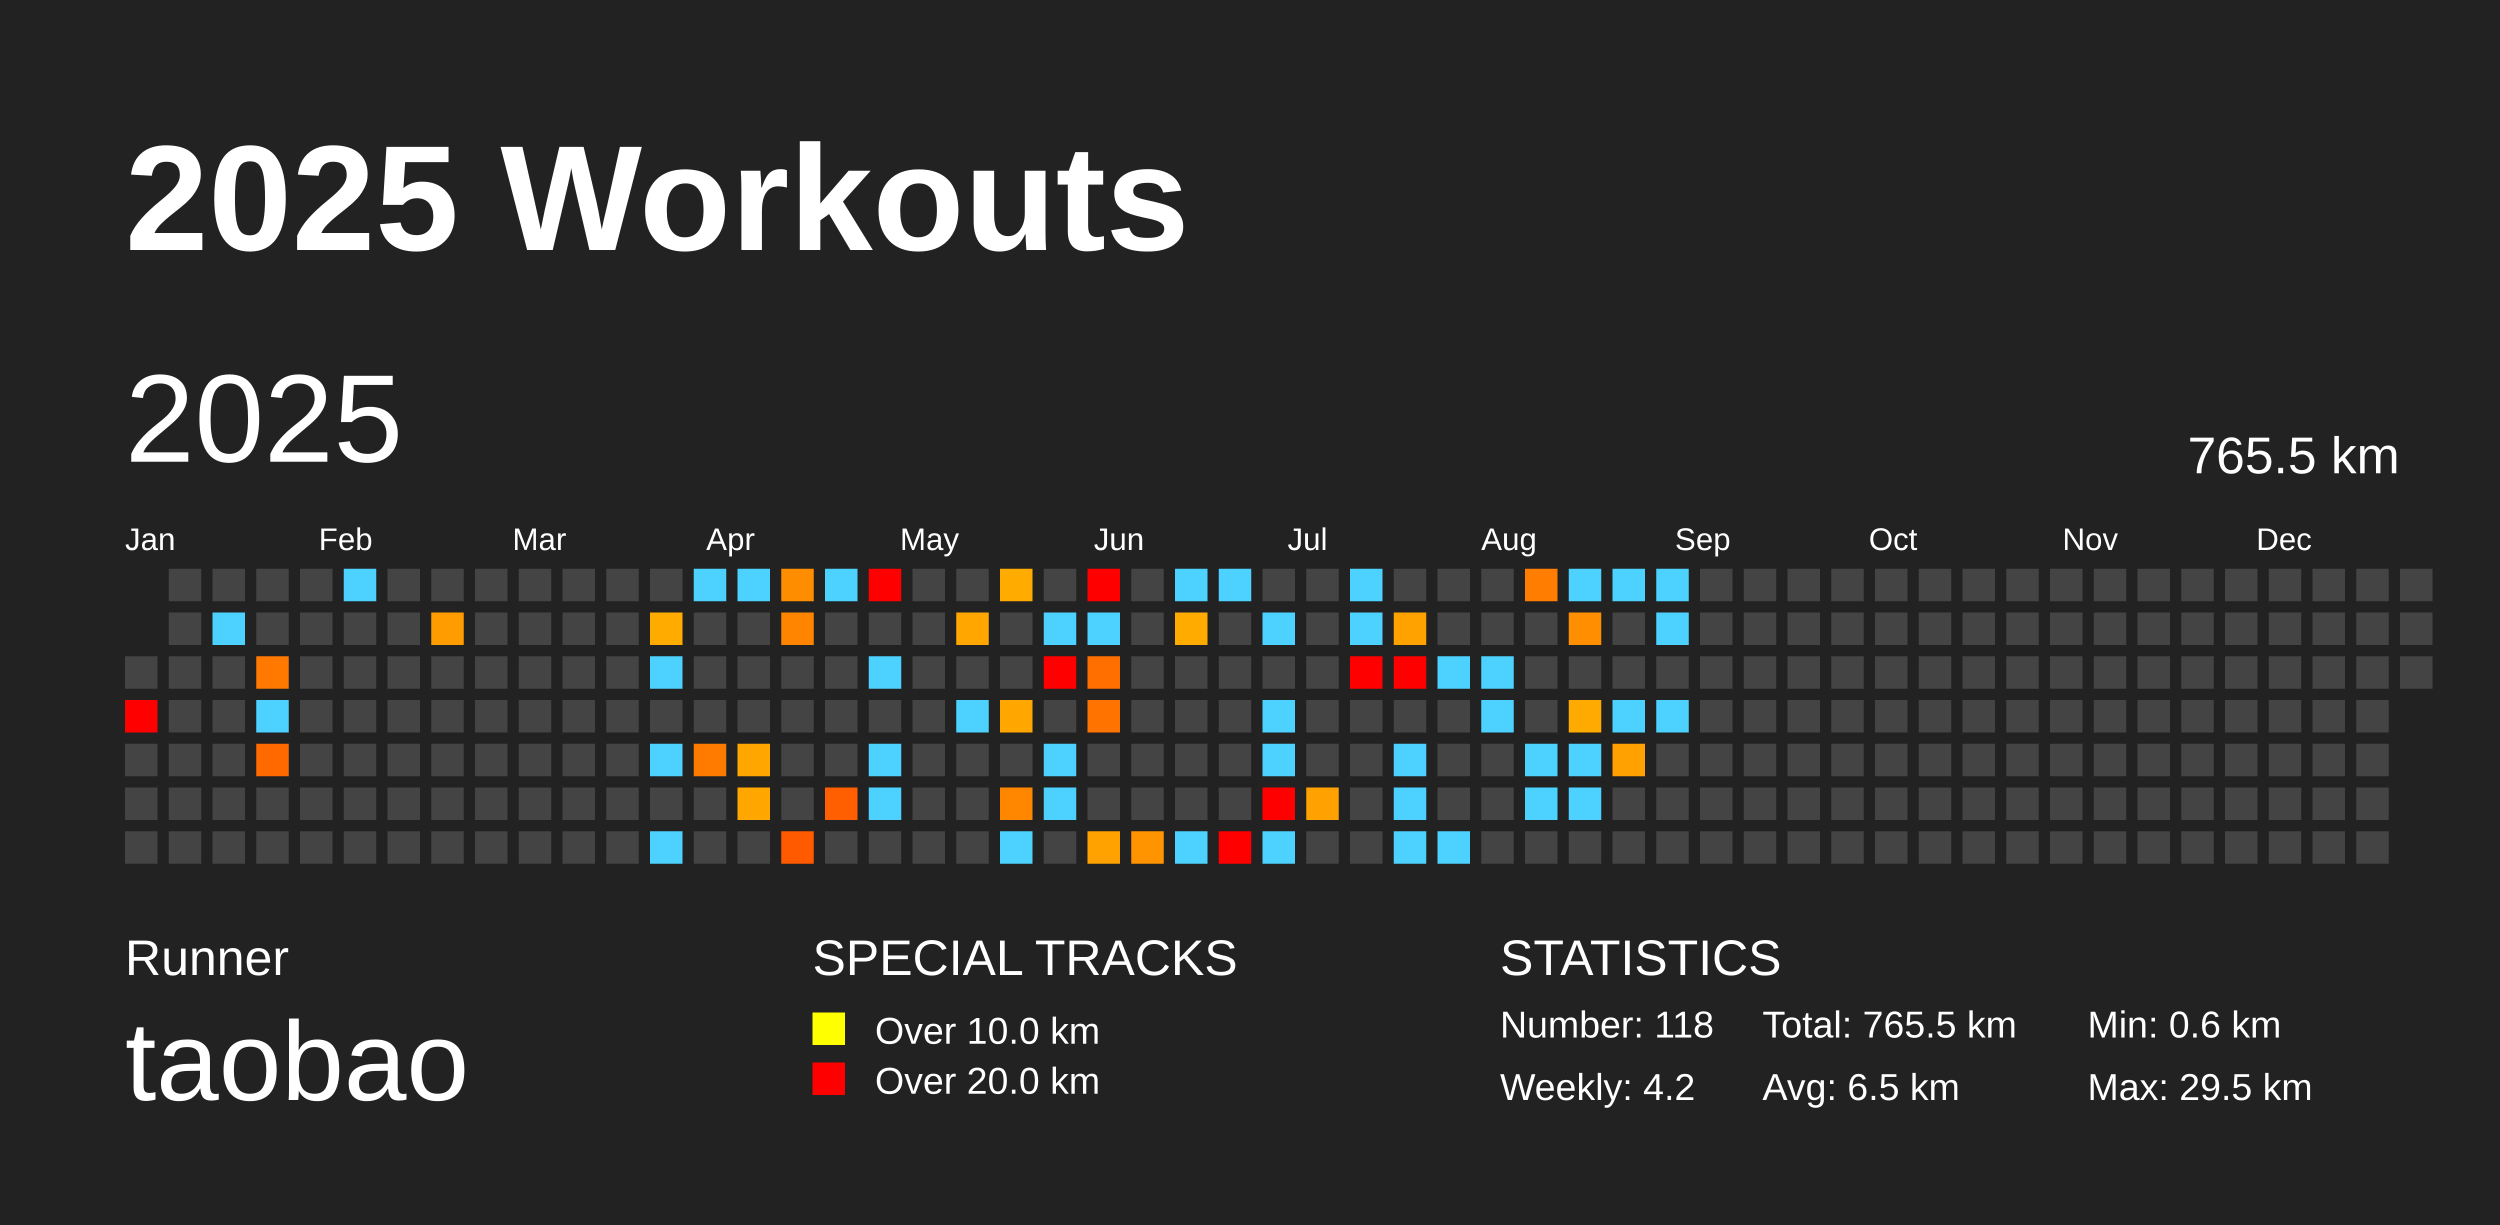
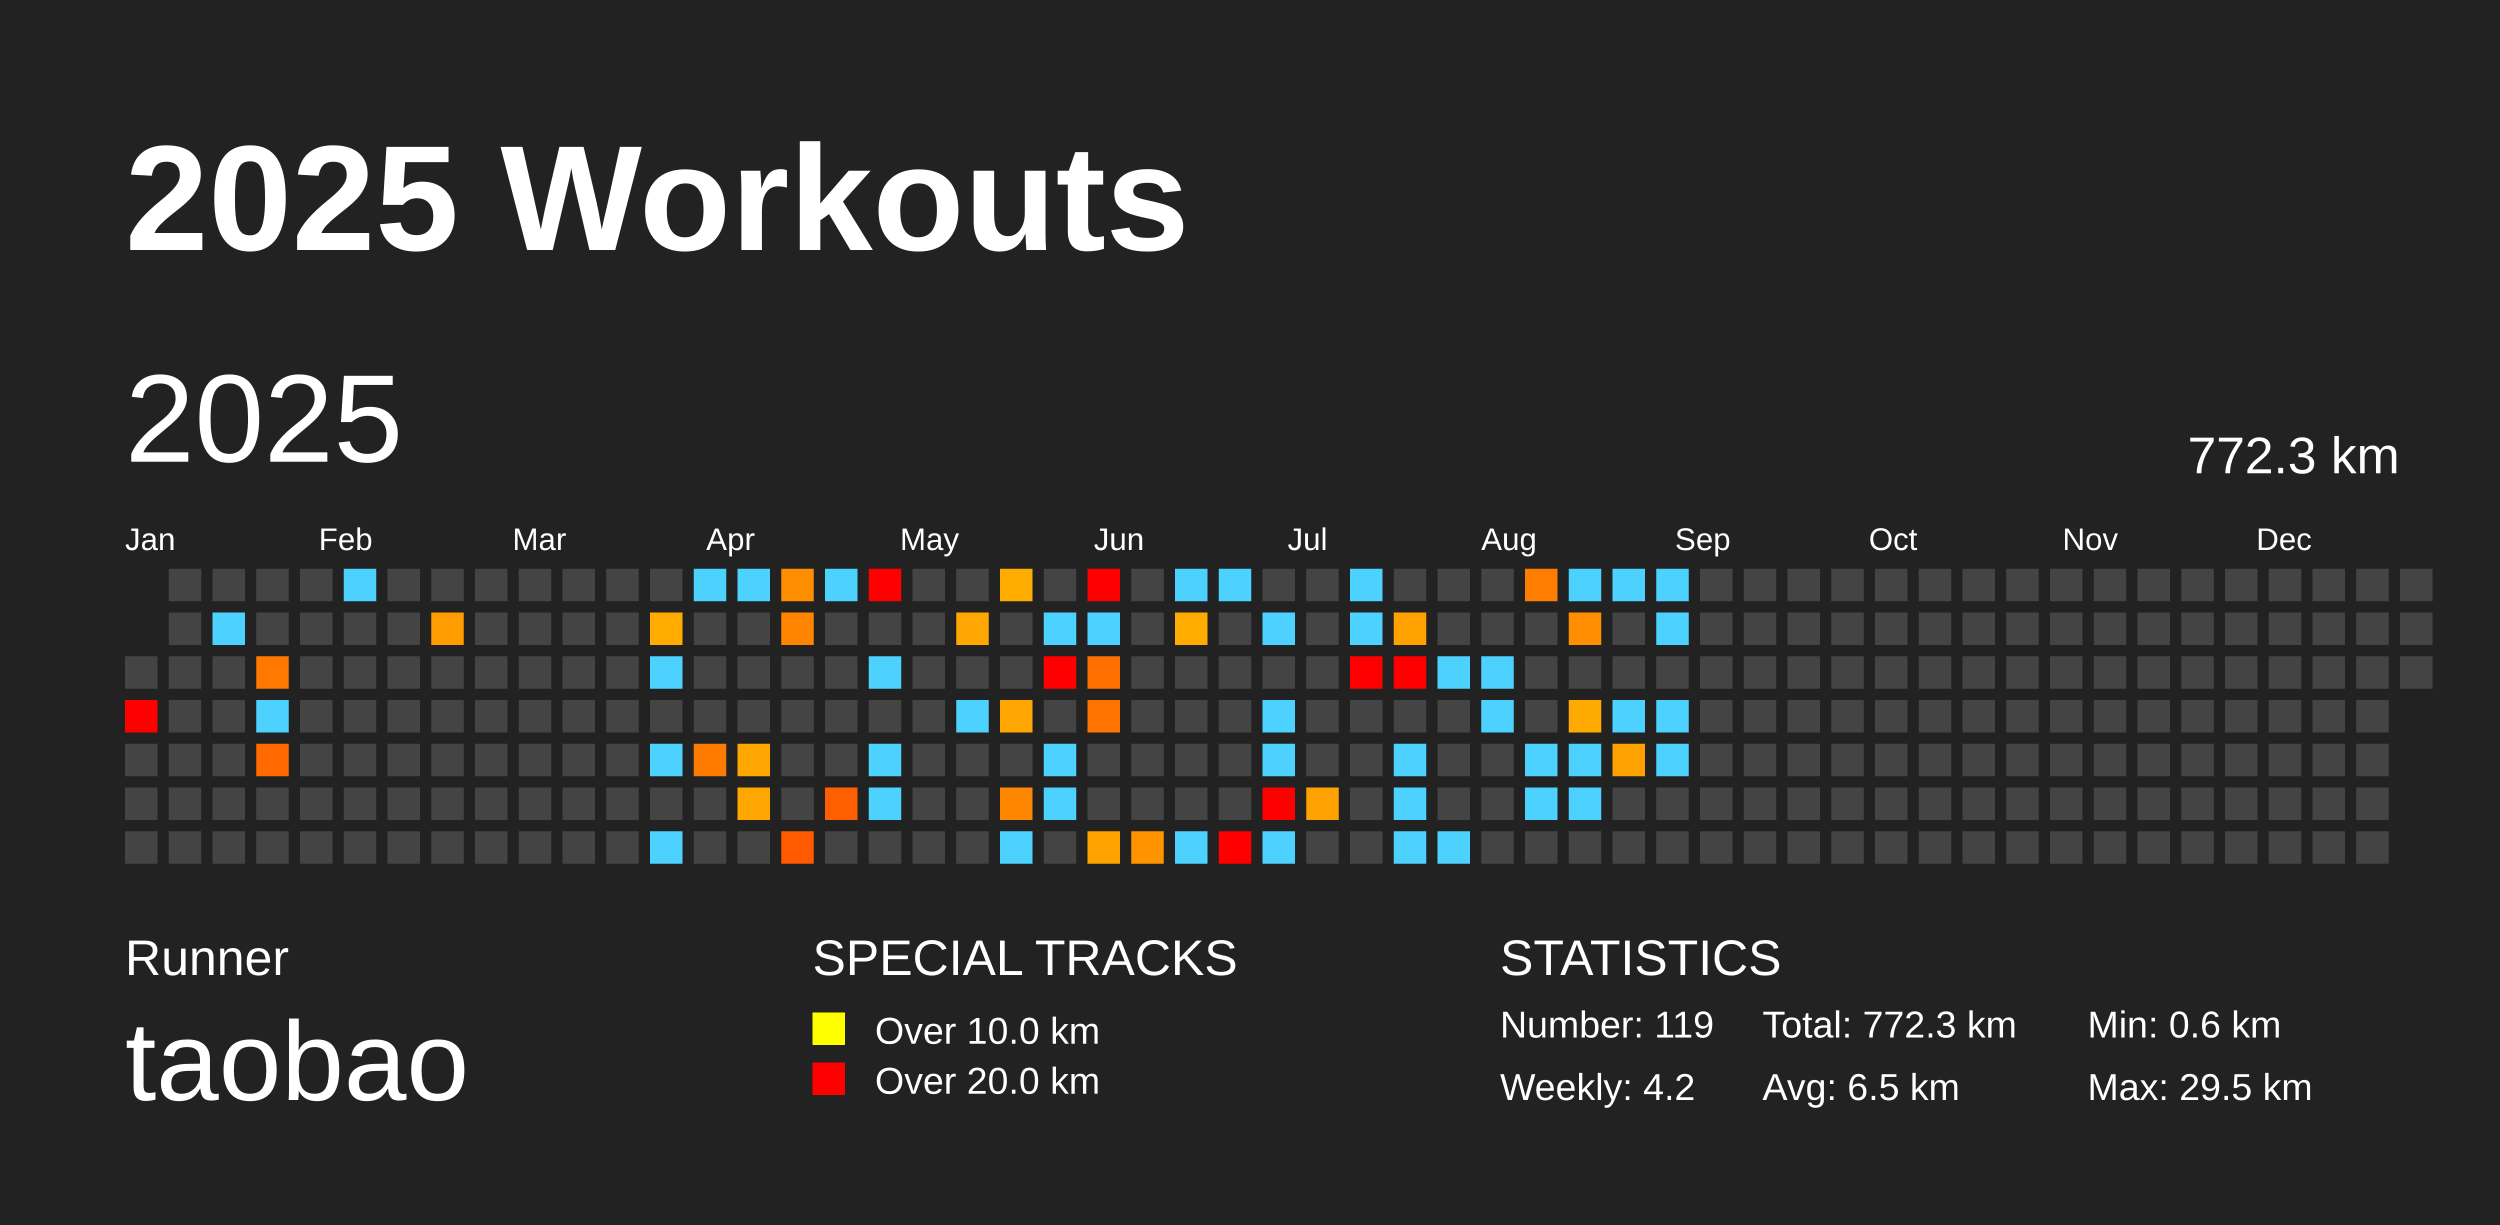
<svg xmlns="http://www.w3.org/2000/svg" baseProfile="full" height="98mm" version="1.1" viewBox="0,0,200,98" width="200mm">
  <defs />
  <rect fill="#222222" height="98" width="200" x="0" y="0" />
  <text fill="#FFFFFF" style="font-size:12px; font-family:Arial; font-weight:bold;" x="10" y="20">2025 Workouts</text>
  <text fill="#FFFFFF" style="font-size:4px; font-family:Arial" x="10" y="78">Runner</text>
  <text fill="#FFFFFF" style="font-size:9px; font-family:Arial" x="10" y="88">taobao</text>
  <text fill="#FFFFFF" style="font-size:4px; font-family:Arial" x="65" y="78">SPECIAL TRACKS</text>
  <rect fill="yellow" height="2.6" width="2.6" x="65" y="81" />
  <text fill="#FFFFFF" style="font-size:3px; font-family:Arial" x="70" y="83.5">Over 10.0 km</text>
  <rect fill="red" height="2.6" width="2.6" x="65" y="85" />
  <text fill="#FFFFFF" style="font-size:3px; font-family:Arial" x="70" y="87.5">Over 20.0 km</text>
  <text fill="#FFFFFF" style="font-size:4px; font-family:Arial" x="120" y="78">STATISTICS</text>
-   <text fill="#FFFFFF" style="font-size:3px; font-family:Arial" x="120" y="83">Number: 118</text>
+   <text fill="#FFFFFF" style="font-size:3px; font-family:Arial" x="120" y="83">Number: 119</text>
  <text fill="#FFFFFF" style="font-size:3px; font-family:Arial" x="120" y="88">Weekly: 4.2</text>
-   <text fill="#FFFFFF" style="font-size:3px; font-family:Arial" x="141" y="83">Total: 765.5 km</text>
+   <text fill="#FFFFFF" style="font-size:3px; font-family:Arial" x="141" y="83">Total: 772.3 km</text>
  <text fill="#FFFFFF" style="font-size:3px; font-family:Arial" x="141" y="88">Avg: 6.5 km</text>
  <text fill="#FFFFFF" style="font-size:3px; font-family:Arial" x="167" y="83">Min: 0.6 km</text>
  <text fill="#FFFFFF" style="font-size:3px; font-family:Arial" x="167" y="88">Max: 29.5 km</text>
  <text dominant-baseline="hanging" fill="#FFFFFF" style="font-size:10.0px; font-family:Arial;" x="10" y="30">2025</text>
-   <text dominant-baseline="hanging" fill="#FFFFFF" style="font-size:4.125px; font-family:Arial;" x="175" y="35">765.5 km</text>
+   <text dominant-baseline="hanging" fill="#FFFFFF" style="font-size:4.125px; font-family:Arial;" x="175" y="35">772.3 km</text>
  <text fill="#FFFFFF" style="font-size:2.5px; font-family:Arial" x="10.0" y="44">Jan</text>
  <text fill="#FFFFFF" style="font-size:2.5px; font-family:Arial" x="25.5" y="44">Feb</text>
  <text fill="#FFFFFF" style="font-size:2.5px; font-family:Arial" x="41.0" y="44">Mar</text>
  <text fill="#FFFFFF" style="font-size:2.5px; font-family:Arial" x="56.5" y="44">Apr</text>
  <text fill="#FFFFFF" style="font-size:2.5px; font-family:Arial" x="72.0" y="44">May</text>
  <text fill="#FFFFFF" style="font-size:2.5px; font-family:Arial" x="87.5" y="44">Jun</text>
  <text fill="#FFFFFF" style="font-size:2.5px; font-family:Arial" x="103.0" y="44">Jul</text>
  <text fill="#FFFFFF" style="font-size:2.5px; font-family:Arial" x="118.5" y="44">Aug</text>
  <text fill="#FFFFFF" style="font-size:2.5px; font-family:Arial" x="134.0" y="44">Sep</text>
  <text fill="#FFFFFF" style="font-size:2.5px; font-family:Arial" x="149.5" y="44">Oct</text>
  <text fill="#FFFFFF" style="font-size:2.5px; font-family:Arial" x="165.0" y="44">Nov</text>
  <text fill="#FFFFFF" style="font-size:2.5px; font-family:Arial" x="180.5" y="44">Dec</text>
  <rect fill="#444444" height="2.6" width="2.6" x="10.0" y="52.5" />
  <rect fill="red" height="2.6" width="2.6" x="10.0" y="56.0" />
  <rect fill="#444444" height="2.6" width="2.6" x="10.0" y="59.5" />
  <rect fill="#444444" height="2.6" width="2.6" x="10.0" y="63.0" />
  <rect fill="#444444" height="2.6" width="2.6" x="10.0" y="66.5" />
  <rect fill="#444444" height="2.6" width="2.6" x="13.5" y="45.5" />
  <rect fill="#444444" height="2.6" width="2.6" x="13.5" y="49.0" />
  <rect fill="#444444" height="2.6" width="2.6" x="13.5" y="52.5" />
  <rect fill="#444444" height="2.6" width="2.6" x="13.5" y="56.0" />
  <rect fill="#444444" height="2.6" width="2.6" x="13.5" y="59.5" />
  <rect fill="#444444" height="2.6" width="2.6" x="13.5" y="63.0" />
  <rect fill="#444444" height="2.6" width="2.6" x="13.5" y="66.5" />
  <rect fill="#444444" height="2.6" width="2.6" x="17.0" y="45.5" />
  <rect fill="#4dd2ff" height="2.6" width="2.6" x="17.0" y="49.0" />
  <rect fill="#444444" height="2.6" width="2.6" x="17.0" y="52.5" />
  <rect fill="#444444" height="2.6" width="2.6" x="17.0" y="56.0" />
  <rect fill="#444444" height="2.6" width="2.6" x="17.0" y="59.5" />
  <rect fill="#444444" height="2.6" width="2.6" x="17.0" y="63.0" />
  <rect fill="#444444" height="2.6" width="2.6" x="17.0" y="66.5" />
  <rect fill="#444444" height="2.6" width="2.6" x="20.5" y="45.5" />
  <rect fill="#444444" height="2.6" width="2.6" x="20.5" y="49.0" />
  <rect fill="#ff7800" height="2.6" width="2.6" x="20.5" y="52.5" />
  <rect fill="#4dd2ff" height="2.6" width="2.6" x="20.5" y="56.0" />
  <rect fill="#ff6900" height="2.6" width="2.6" x="20.5" y="59.5" />
  <rect fill="#444444" height="2.6" width="2.6" x="20.5" y="63.0" />
  <rect fill="#444444" height="2.6" width="2.6" x="20.5" y="66.5" />
  <rect fill="#444444" height="2.6" width="2.6" x="24.0" y="45.5" />
  <rect fill="#444444" height="2.6" width="2.6" x="24.0" y="49.0" />
  <rect fill="#444444" height="2.6" width="2.6" x="24.0" y="52.5" />
  <rect fill="#444444" height="2.6" width="2.6" x="24.0" y="56.0" />
  <rect fill="#444444" height="2.6" width="2.6" x="24.0" y="59.5" />
  <rect fill="#444444" height="2.6" width="2.6" x="24.0" y="63.0" />
  <rect fill="#444444" height="2.6" width="2.6" x="24.0" y="66.5" />
  <rect fill="#4dd2ff" height="2.6" width="2.6" x="27.5" y="45.5" />
  <rect fill="#444444" height="2.6" width="2.6" x="27.5" y="49.0" />
  <rect fill="#444444" height="2.6" width="2.6" x="27.5" y="52.5" />
  <rect fill="#444444" height="2.6" width="2.6" x="27.5" y="56.0" />
  <rect fill="#444444" height="2.6" width="2.6" x="27.5" y="59.5" />
  <rect fill="#444444" height="2.6" width="2.6" x="27.5" y="63.0" />
  <rect fill="#444444" height="2.6" width="2.6" x="27.5" y="66.5" />
  <rect fill="#444444" height="2.6" width="2.6" x="31.0" y="45.5" />
  <rect fill="#444444" height="2.6" width="2.6" x="31.0" y="49.0" />
  <rect fill="#444444" height="2.6" width="2.6" x="31.0" y="52.5" />
  <rect fill="#444444" height="2.6" width="2.6" x="31.0" y="56.0" />
  <rect fill="#444444" height="2.6" width="2.6" x="31.0" y="59.5" />
  <rect fill="#444444" height="2.6" width="2.6" x="31.0" y="63.0" />
  <rect fill="#444444" height="2.6" width="2.6" x="31.0" y="66.5" />
  <rect fill="#444444" height="2.6" width="2.6" x="34.5" y="45.5" />
  <rect fill="#ff9c00" height="2.6" width="2.6" x="34.5" y="49.0" />
  <rect fill="#444444" height="2.6" width="2.6" x="34.5" y="52.5" />
  <rect fill="#444444" height="2.6" width="2.6" x="34.5" y="56.0" />
  <rect fill="#444444" height="2.6" width="2.6" x="34.5" y="59.5" />
  <rect fill="#444444" height="2.6" width="2.6" x="34.5" y="63.0" />
  <rect fill="#444444" height="2.6" width="2.6" x="34.5" y="66.5" />
  <rect fill="#444444" height="2.6" width="2.6" x="38.0" y="45.5" />
  <rect fill="#444444" height="2.6" width="2.6" x="38.0" y="49.0" />
  <rect fill="#444444" height="2.6" width="2.6" x="38.0" y="52.5" />
  <rect fill="#444444" height="2.6" width="2.6" x="38.0" y="56.0" />
  <rect fill="#444444" height="2.6" width="2.6" x="38.0" y="59.5" />
  <rect fill="#444444" height="2.6" width="2.6" x="38.0" y="63.0" />
  <rect fill="#444444" height="2.6" width="2.6" x="38.0" y="66.5" />
  <rect fill="#444444" height="2.6" width="2.6" x="41.5" y="45.5" />
  <rect fill="#444444" height="2.6" width="2.6" x="41.5" y="49.0" />
  <rect fill="#444444" height="2.6" width="2.6" x="41.5" y="52.5" />
  <rect fill="#444444" height="2.6" width="2.6" x="41.5" y="56.0" />
  <rect fill="#444444" height="2.6" width="2.6" x="41.5" y="59.5" />
  <rect fill="#444444" height="2.6" width="2.6" x="41.5" y="63.0" />
  <rect fill="#444444" height="2.6" width="2.6" x="41.5" y="66.5" />
  <rect fill="#444444" height="2.6" width="2.6" x="45.0" y="45.5" />
  <rect fill="#444444" height="2.6" width="2.6" x="45.0" y="49.0" />
  <rect fill="#444444" height="2.6" width="2.6" x="45.0" y="52.5" />
  <rect fill="#444444" height="2.6" width="2.6" x="45.0" y="56.0" />
  <rect fill="#444444" height="2.6" width="2.6" x="45.0" y="59.5" />
  <rect fill="#444444" height="2.6" width="2.6" x="45.0" y="63.0" />
  <rect fill="#444444" height="2.6" width="2.6" x="45.0" y="66.5" />
  <rect fill="#444444" height="2.6" width="2.6" x="48.5" y="45.5" />
  <rect fill="#444444" height="2.6" width="2.6" x="48.5" y="49.0" />
  <rect fill="#444444" height="2.6" width="2.6" x="48.5" y="52.5" />
  <rect fill="#444444" height="2.6" width="2.6" x="48.5" y="56.0" />
  <rect fill="#444444" height="2.6" width="2.6" x="48.5" y="59.5" />
  <rect fill="#444444" height="2.6" width="2.6" x="48.5" y="63.0" />
  <rect fill="#444444" height="2.6" width="2.6" x="48.5" y="66.5" />
  <rect fill="#444444" height="2.6" width="2.6" x="52.0" y="45.5" />
  <rect fill="#ffab00" height="2.6" width="2.6" x="52.0" y="49.0" />
  <rect fill="#4dd2ff" height="2.6" width="2.6" x="52.0" y="52.5" />
  <rect fill="#444444" height="2.6" width="2.6" x="52.0" y="56.0" />
  <rect fill="#4dd2ff" height="2.6" width="2.6" x="52.0" y="59.5" />
  <rect fill="#444444" height="2.6" width="2.6" x="52.0" y="63.0" />
  <rect fill="#4dd2ff" height="2.6" width="2.6" x="52.0" y="66.5" />
  <rect fill="#4dd2ff" height="2.6" width="2.6" x="55.5" y="45.5" />
  <rect fill="#444444" height="2.6" width="2.6" x="55.5" y="49.0" />
  <rect fill="#444444" height="2.6" width="2.6" x="55.5" y="52.5" />
  <rect fill="#444444" height="2.6" width="2.6" x="55.5" y="56.0" />
  <rect fill="#ff7b00" height="2.6" width="2.6" x="55.5" y="59.5" />
  <rect fill="#444444" height="2.6" width="2.6" x="55.5" y="63.0" />
  <rect fill="#444444" height="2.6" width="2.6" x="55.5" y="66.5" />
  <rect fill="#4dd2ff" height="2.6" width="2.6" x="59.0" y="45.5" />
  <rect fill="#444444" height="2.6" width="2.6" x="59.0" y="49.0" />
  <rect fill="#444444" height="2.6" width="2.6" x="59.0" y="52.5" />
  <rect fill="#444444" height="2.6" width="2.6" x="59.0" y="56.0" />
  <rect fill="#ffa600" height="2.6" width="2.6" x="59.0" y="59.5" />
  <rect fill="#ffa600" height="2.6" width="2.6" x="59.0" y="63.0" />
  <rect fill="#444444" height="2.6" width="2.6" x="59.0" y="66.5" />
  <rect fill="#ff8d00" height="2.6" width="2.6" x="62.5" y="45.5" />
  <rect fill="#ff8500" height="2.6" width="2.6" x="62.5" y="49.0" />
  <rect fill="#444444" height="2.6" width="2.6" x="62.5" y="52.5" />
  <rect fill="#444444" height="2.6" width="2.6" x="62.5" y="56.0" />
  <rect fill="#444444" height="2.6" width="2.6" x="62.5" y="59.5" />
  <rect fill="#444444" height="2.6" width="2.6" x="62.5" y="63.0" />
  <rect fill="#ff5a00" height="2.6" width="2.6" x="62.5" y="66.5" />
  <rect fill="#4dd2ff" height="2.6" width="2.6" x="66.0" y="45.5" />
  <rect fill="#444444" height="2.6" width="2.6" x="66.0" y="49.0" />
  <rect fill="#444444" height="2.6" width="2.6" x="66.0" y="52.5" />
  <rect fill="#444444" height="2.6" width="2.6" x="66.0" y="56.0" />
  <rect fill="#444444" height="2.6" width="2.6" x="66.0" y="59.5" />
  <rect fill="#ff5f00" height="2.6" width="2.6" x="66.0" y="63.0" />
  <rect fill="#444444" height="2.6" width="2.6" x="66.0" y="66.5" />
  <rect fill="red" height="2.6" width="2.6" x="69.5" y="45.5" />
  <rect fill="#444444" height="2.6" width="2.6" x="69.5" y="49.0" />
  <rect fill="#4dd2ff" height="2.6" width="2.6" x="69.5" y="52.5" />
  <rect fill="#444444" height="2.6" width="2.6" x="69.5" y="56.0" />
  <rect fill="#4dd2ff" height="2.6" width="2.6" x="69.5" y="59.5" />
  <rect fill="#4dd2ff" height="2.6" width="2.6" x="69.5" y="63.0" />
  <rect fill="#444444" height="2.6" width="2.6" x="69.5" y="66.5" />
  <rect fill="#444444" height="2.6" width="2.6" x="73.0" y="45.5" />
  <rect fill="#444444" height="2.6" width="2.6" x="73.0" y="49.0" />
  <rect fill="#444444" height="2.6" width="2.6" x="73.0" y="52.5" />
  <rect fill="#444444" height="2.6" width="2.6" x="73.0" y="56.0" />
  <rect fill="#444444" height="2.6" width="2.6" x="73.0" y="59.5" />
  <rect fill="#444444" height="2.6" width="2.6" x="73.0" y="63.0" />
  <rect fill="#444444" height="2.6" width="2.6" x="73.0" y="66.5" />
  <rect fill="#444444" height="2.6" width="2.6" x="76.5" y="45.5" />
  <rect fill="#ffa700" height="2.6" width="2.6" x="76.5" y="49.0" />
  <rect fill="#444444" height="2.6" width="2.6" x="76.5" y="52.5" />
  <rect fill="#4dd2ff" height="2.6" width="2.6" x="76.5" y="56.0" />
  <rect fill="#444444" height="2.6" width="2.6" x="76.5" y="59.5" />
  <rect fill="#444444" height="2.6" width="2.6" x="76.5" y="63.0" />
  <rect fill="#444444" height="2.6" width="2.6" x="76.5" y="66.5" />
  <rect fill="#ffab00" height="2.6" width="2.6" x="80.0" y="45.5" />
  <rect fill="#444444" height="2.6" width="2.6" x="80.0" y="49.0" />
  <rect fill="#444444" height="2.6" width="2.6" x="80.0" y="52.5" />
  <rect fill="#ffa700" height="2.6" width="2.6" x="80.0" y="56.0" />
  <rect fill="#444444" height="2.6" width="2.6" x="80.0" y="59.5" />
  <rect fill="#ff8700" height="2.6" width="2.6" x="80.0" y="63.0" />
  <rect fill="#4dd2ff" height="2.6" width="2.6" x="80.0" y="66.5" />
  <rect fill="#444444" height="2.6" width="2.6" x="83.5" y="45.5" />
  <rect fill="#4dd2ff" height="2.6" width="2.6" x="83.5" y="49.0" />
  <rect fill="red" height="2.6" width="2.6" x="83.5" y="52.5" />
  <rect fill="#444444" height="2.6" width="2.6" x="83.5" y="56.0" />
  <rect fill="#4dd2ff" height="2.6" width="2.6" x="83.5" y="59.5" />
  <rect fill="#4dd2ff" height="2.6" width="2.6" x="83.5" y="63.0" />
  <rect fill="#444444" height="2.6" width="2.6" x="83.5" y="66.5" />
  <rect fill="red" height="2.6" width="2.6" x="87.0" y="45.5" />
  <rect fill="#4dd2ff" height="2.6" width="2.6" x="87.0" y="49.0" />
  <rect fill="#ff6f00" height="2.6" width="2.6" x="87.0" y="52.5" />
  <rect fill="#ff7300" height="2.6" width="2.6" x="87.0" y="56.0" />
  <rect fill="#444444" height="2.6" width="2.6" x="87.0" y="59.5" />
  <rect fill="#444444" height="2.6" width="2.6" x="87.0" y="63.0" />
  <rect fill="#ffa200" height="2.6" width="2.6" x="87.0" y="66.5" />
  <rect fill="#444444" height="2.6" width="2.6" x="90.5" y="45.5" />
  <rect fill="#444444" height="2.6" width="2.6" x="90.5" y="49.0" />
  <rect fill="#444444" height="2.6" width="2.6" x="90.5" y="52.5" />
  <rect fill="#444444" height="2.6" width="2.6" x="90.5" y="56.0" />
  <rect fill="#444444" height="2.6" width="2.6" x="90.5" y="59.5" />
  <rect fill="#444444" height="2.6" width="2.6" x="90.5" y="63.0" />
  <rect fill="#ff9400" height="2.6" width="2.6" x="90.5" y="66.5" />
  <rect fill="#4dd2ff" height="2.6" width="2.6" x="94.0" y="45.5" />
  <rect fill="#ffab00" height="2.6" width="2.6" x="94.0" y="49.0" />
  <rect fill="#444444" height="2.6" width="2.6" x="94.0" y="52.5" />
  <rect fill="#444444" height="2.6" width="2.6" x="94.0" y="56.0" />
  <rect fill="#444444" height="2.6" width="2.6" x="94.0" y="59.5" />
  <rect fill="#444444" height="2.6" width="2.6" x="94.0" y="63.0" />
  <rect fill="#4dd2ff" height="2.6" width="2.6" x="94.0" y="66.5" />
  <rect fill="#4dd2ff" height="2.6" width="2.6" x="97.5" y="45.5" />
  <rect fill="#444444" height="2.6" width="2.6" x="97.5" y="49.0" />
  <rect fill="#444444" height="2.6" width="2.6" x="97.5" y="52.5" />
  <rect fill="#444444" height="2.6" width="2.6" x="97.5" y="56.0" />
  <rect fill="#444444" height="2.6" width="2.6" x="97.5" y="59.5" />
  <rect fill="#444444" height="2.6" width="2.6" x="97.5" y="63.0" />
  <rect fill="red" height="2.6" width="2.6" x="97.5" y="66.5" />
  <rect fill="#444444" height="2.6" width="2.6" x="101.0" y="45.5" />
  <rect fill="#4dd2ff" height="2.6" width="2.6" x="101.0" y="49.0" />
  <rect fill="#444444" height="2.6" width="2.6" x="101.0" y="52.5" />
  <rect fill="#4dd2ff" height="2.6" width="2.6" x="101.0" y="56.0" />
  <rect fill="#4dd2ff" height="2.6" width="2.6" x="101.0" y="59.5" />
  <rect fill="red" height="2.6" width="2.6" x="101.0" y="63.0" />
  <rect fill="#4dd2ff" height="2.6" width="2.6" x="101.0" y="66.5" />
  <rect fill="#444444" height="2.6" width="2.6" x="104.5" y="45.5" />
  <rect fill="#444444" height="2.6" width="2.6" x="104.5" y="49.0" />
  <rect fill="#444444" height="2.6" width="2.6" x="104.5" y="52.5" />
  <rect fill="#444444" height="2.6" width="2.6" x="104.5" y="56.0" />
  <rect fill="#444444" height="2.6" width="2.6" x="104.5" y="59.5" />
  <rect fill="#ffa100" height="2.6" width="2.6" x="104.5" y="63.0" />
  <rect fill="#444444" height="2.6" width="2.6" x="104.5" y="66.5" />
  <rect fill="#4dd2ff" height="2.6" width="2.6" x="108.0" y="45.5" />
  <rect fill="#4dd2ff" height="2.6" width="2.6" x="108.0" y="49.0" />
  <rect fill="red" height="2.6" width="2.6" x="108.0" y="52.5" />
  <rect fill="#444444" height="2.6" width="2.6" x="108.0" y="56.0" />
  <rect fill="#444444" height="2.6" width="2.6" x="108.0" y="59.5" />
  <rect fill="#444444" height="2.6" width="2.6" x="108.0" y="63.0" />
  <rect fill="#444444" height="2.6" width="2.6" x="108.0" y="66.5" />
  <rect fill="#444444" height="2.6" width="2.6" x="111.5" y="45.5" />
  <rect fill="#ffa200" height="2.6" width="2.6" x="111.5" y="49.0" />
  <rect fill="red" height="2.6" width="2.6" x="111.5" y="52.5" />
  <rect fill="#444444" height="2.6" width="2.6" x="111.5" y="56.0" />
  <rect fill="#4dd2ff" height="2.6" width="2.6" x="111.5" y="59.5" />
  <rect fill="#4dd2ff" height="2.6" width="2.6" x="111.5" y="63.0" />
  <rect fill="#4dd2ff" height="2.6" width="2.6" x="111.5" y="66.5" />
  <rect fill="#444444" height="2.6" width="2.6" x="115.0" y="45.5" />
  <rect fill="#444444" height="2.6" width="2.6" x="115.0" y="49.0" />
  <rect fill="#4dd2ff" height="2.6" width="2.6" x="115.0" y="52.5" />
  <rect fill="#444444" height="2.6" width="2.6" x="115.0" y="56.0" />
  <rect fill="#444444" height="2.6" width="2.6" x="115.0" y="59.5" />
  <rect fill="#444444" height="2.6" width="2.6" x="115.0" y="63.0" />
  <rect fill="#4dd2ff" height="2.6" width="2.6" x="115.0" y="66.5" />
  <rect fill="#444444" height="2.6" width="2.6" x="118.5" y="45.5" />
  <rect fill="#444444" height="2.6" width="2.6" x="118.5" y="49.0" />
  <rect fill="#4dd2ff" height="2.6" width="2.6" x="118.5" y="52.5" />
  <rect fill="#4dd2ff" height="2.6" width="2.6" x="118.5" y="56.0" />
  <rect fill="#444444" height="2.6" width="2.6" x="118.5" y="59.5" />
  <rect fill="#444444" height="2.6" width="2.6" x="118.5" y="63.0" />
  <rect fill="#444444" height="2.6" width="2.6" x="118.5" y="66.5" />
  <rect fill="#ff7d00" height="2.6" width="2.6" x="122.0" y="45.5" />
  <rect fill="#444444" height="2.6" width="2.6" x="122.0" y="49.0" />
  <rect fill="#444444" height="2.6" width="2.6" x="122.0" y="52.5" />
  <rect fill="#444444" height="2.6" width="2.6" x="122.0" y="56.0" />
  <rect fill="#4dd2ff" height="2.6" width="2.6" x="122.0" y="59.5" />
  <rect fill="#4dd2ff" height="2.6" width="2.6" x="122.0" y="63.0" />
  <rect fill="#444444" height="2.6" width="2.6" x="122.0" y="66.5" />
  <rect fill="#4dd2ff" height="2.6" width="2.6" x="125.5" y="45.5" />
  <rect fill="#ff8f00" height="2.6" width="2.6" x="125.5" y="49.0" />
  <rect fill="#444444" height="2.6" width="2.6" x="125.5" y="52.5" />
  <rect fill="#ffaa00" height="2.6" width="2.6" x="125.5" y="56.0" />
  <rect fill="#4dd2ff" height="2.6" width="2.6" x="125.5" y="59.5" />
  <rect fill="#4dd2ff" height="2.6" width="2.6" x="125.5" y="63.0" />
  <rect fill="#444444" height="2.6" width="2.6" x="125.5" y="66.5" />
  <rect fill="#4dd2ff" height="2.6" width="2.6" x="129.0" y="45.5" />
  <rect fill="#444444" height="2.6" width="2.6" x="129.0" y="49.0" />
  <rect fill="#444444" height="2.6" width="2.6" x="129.0" y="52.5" />
  <rect fill="#4dd2ff" height="2.6" width="2.6" x="129.0" y="56.0" />
  <rect fill="#ffa100" height="2.6" width="2.6" x="129.0" y="59.5" />
  <rect fill="#444444" height="2.6" width="2.6" x="129.0" y="63.0" />
  <rect fill="#444444" height="2.6" width="2.6" x="129.0" y="66.5" />
  <rect fill="#4dd2ff" height="2.6" width="2.6" x="132.5" y="45.5" />
  <rect fill="#4dd2ff" height="2.6" width="2.6" x="132.5" y="49.0" />
  <rect fill="#444444" height="2.6" width="2.6" x="132.5" y="52.5" />
  <rect fill="#4dd2ff" height="2.6" width="2.6" x="132.5" y="56.0" />
-   <rect fill="#444444" height="2.6" width="2.6" x="132.5" y="59.5" />
+   <rect fill="#4dd2ff" height="2.6" width="2.6" x="132.5" y="59.5" />
  <rect fill="#444444" height="2.6" width="2.6" x="132.5" y="63.0" />
  <rect fill="#444444" height="2.6" width="2.6" x="132.5" y="66.5" />
  <rect fill="#444444" height="2.6" width="2.6" x="136.0" y="45.5" />
  <rect fill="#444444" height="2.6" width="2.6" x="136.0" y="49.0" />
  <rect fill="#444444" height="2.6" width="2.6" x="136.0" y="52.5" />
  <rect fill="#444444" height="2.6" width="2.6" x="136.0" y="56.0" />
  <rect fill="#444444" height="2.6" width="2.6" x="136.0" y="59.5" />
  <rect fill="#444444" height="2.6" width="2.6" x="136.0" y="63.0" />
  <rect fill="#444444" height="2.6" width="2.6" x="136.0" y="66.5" />
  <rect fill="#444444" height="2.6" width="2.6" x="139.5" y="45.5" />
  <rect fill="#444444" height="2.6" width="2.6" x="139.5" y="49.0" />
  <rect fill="#444444" height="2.6" width="2.6" x="139.5" y="52.5" />
  <rect fill="#444444" height="2.6" width="2.6" x="139.5" y="56.0" />
  <rect fill="#444444" height="2.6" width="2.6" x="139.5" y="59.5" />
  <rect fill="#444444" height="2.6" width="2.6" x="139.5" y="63.0" />
  <rect fill="#444444" height="2.6" width="2.6" x="139.5" y="66.5" />
  <rect fill="#444444" height="2.6" width="2.6" x="143.0" y="45.5" />
  <rect fill="#444444" height="2.6" width="2.6" x="143.0" y="49.0" />
  <rect fill="#444444" height="2.6" width="2.6" x="143.0" y="52.5" />
  <rect fill="#444444" height="2.6" width="2.6" x="143.0" y="56.0" />
  <rect fill="#444444" height="2.6" width="2.6" x="143.0" y="59.5" />
  <rect fill="#444444" height="2.6" width="2.6" x="143.0" y="63.0" />
  <rect fill="#444444" height="2.6" width="2.6" x="143.0" y="66.5" />
  <rect fill="#444444" height="2.6" width="2.6" x="146.5" y="45.5" />
  <rect fill="#444444" height="2.6" width="2.6" x="146.5" y="49.0" />
  <rect fill="#444444" height="2.6" width="2.6" x="146.5" y="52.5" />
  <rect fill="#444444" height="2.6" width="2.6" x="146.5" y="56.0" />
  <rect fill="#444444" height="2.6" width="2.6" x="146.5" y="59.5" />
  <rect fill="#444444" height="2.6" width="2.6" x="146.5" y="63.0" />
  <rect fill="#444444" height="2.6" width="2.6" x="146.5" y="66.5" />
  <rect fill="#444444" height="2.6" width="2.6" x="150.0" y="45.5" />
  <rect fill="#444444" height="2.6" width="2.6" x="150.0" y="49.0" />
  <rect fill="#444444" height="2.6" width="2.6" x="150.0" y="52.5" />
  <rect fill="#444444" height="2.6" width="2.6" x="150.0" y="56.0" />
  <rect fill="#444444" height="2.6" width="2.6" x="150.0" y="59.5" />
  <rect fill="#444444" height="2.6" width="2.6" x="150.0" y="63.0" />
  <rect fill="#444444" height="2.6" width="2.6" x="150.0" y="66.5" />
  <rect fill="#444444" height="2.6" width="2.6" x="153.5" y="45.5" />
  <rect fill="#444444" height="2.6" width="2.6" x="153.5" y="49.0" />
  <rect fill="#444444" height="2.6" width="2.6" x="153.5" y="52.5" />
  <rect fill="#444444" height="2.6" width="2.6" x="153.5" y="56.0" />
  <rect fill="#444444" height="2.6" width="2.6" x="153.5" y="59.5" />
  <rect fill="#444444" height="2.6" width="2.6" x="153.5" y="63.0" />
  <rect fill="#444444" height="2.6" width="2.6" x="153.5" y="66.5" />
  <rect fill="#444444" height="2.6" width="2.6" x="157.0" y="45.5" />
  <rect fill="#444444" height="2.6" width="2.6" x="157.0" y="49.0" />
  <rect fill="#444444" height="2.6" width="2.6" x="157.0" y="52.5" />
  <rect fill="#444444" height="2.6" width="2.6" x="157.0" y="56.0" />
  <rect fill="#444444" height="2.6" width="2.6" x="157.0" y="59.5" />
  <rect fill="#444444" height="2.6" width="2.6" x="157.0" y="63.0" />
  <rect fill="#444444" height="2.6" width="2.6" x="157.0" y="66.5" />
  <rect fill="#444444" height="2.6" width="2.6" x="160.5" y="45.5" />
  <rect fill="#444444" height="2.6" width="2.6" x="160.5" y="49.0" />
  <rect fill="#444444" height="2.6" width="2.6" x="160.5" y="52.5" />
  <rect fill="#444444" height="2.6" width="2.6" x="160.5" y="56.0" />
  <rect fill="#444444" height="2.6" width="2.6" x="160.5" y="59.5" />
  <rect fill="#444444" height="2.6" width="2.6" x="160.5" y="63.0" />
  <rect fill="#444444" height="2.6" width="2.6" x="160.5" y="66.5" />
  <rect fill="#444444" height="2.6" width="2.6" x="164.0" y="45.5" />
  <rect fill="#444444" height="2.6" width="2.6" x="164.0" y="49.0" />
  <rect fill="#444444" height="2.6" width="2.6" x="164.0" y="52.5" />
  <rect fill="#444444" height="2.6" width="2.6" x="164.0" y="56.0" />
  <rect fill="#444444" height="2.6" width="2.6" x="164.0" y="59.5" />
  <rect fill="#444444" height="2.6" width="2.6" x="164.0" y="63.0" />
  <rect fill="#444444" height="2.6" width="2.6" x="164.0" y="66.5" />
  <rect fill="#444444" height="2.6" width="2.6" x="167.5" y="45.5" />
  <rect fill="#444444" height="2.6" width="2.6" x="167.5" y="49.0" />
  <rect fill="#444444" height="2.6" width="2.6" x="167.5" y="52.5" />
  <rect fill="#444444" height="2.6" width="2.6" x="167.5" y="56.0" />
  <rect fill="#444444" height="2.6" width="2.6" x="167.5" y="59.5" />
  <rect fill="#444444" height="2.6" width="2.6" x="167.5" y="63.0" />
  <rect fill="#444444" height="2.6" width="2.6" x="167.5" y="66.5" />
  <rect fill="#444444" height="2.6" width="2.6" x="171.0" y="45.5" />
  <rect fill="#444444" height="2.6" width="2.6" x="171.0" y="49.0" />
  <rect fill="#444444" height="2.6" width="2.6" x="171.0" y="52.5" />
  <rect fill="#444444" height="2.6" width="2.6" x="171.0" y="56.0" />
  <rect fill="#444444" height="2.6" width="2.6" x="171.0" y="59.5" />
  <rect fill="#444444" height="2.6" width="2.6" x="171.0" y="63.0" />
  <rect fill="#444444" height="2.6" width="2.6" x="171.0" y="66.5" />
  <rect fill="#444444" height="2.6" width="2.6" x="174.5" y="45.5" />
  <rect fill="#444444" height="2.6" width="2.6" x="174.5" y="49.0" />
  <rect fill="#444444" height="2.6" width="2.6" x="174.5" y="52.5" />
  <rect fill="#444444" height="2.6" width="2.6" x="174.5" y="56.0" />
  <rect fill="#444444" height="2.6" width="2.6" x="174.5" y="59.5" />
  <rect fill="#444444" height="2.6" width="2.6" x="174.5" y="63.0" />
  <rect fill="#444444" height="2.6" width="2.6" x="174.5" y="66.5" />
  <rect fill="#444444" height="2.6" width="2.6" x="178.0" y="45.5" />
  <rect fill="#444444" height="2.6" width="2.6" x="178.0" y="49.0" />
  <rect fill="#444444" height="2.6" width="2.6" x="178.0" y="52.5" />
  <rect fill="#444444" height="2.6" width="2.6" x="178.0" y="56.0" />
  <rect fill="#444444" height="2.6" width="2.6" x="178.0" y="59.5" />
  <rect fill="#444444" height="2.6" width="2.6" x="178.0" y="63.0" />
  <rect fill="#444444" height="2.6" width="2.6" x="178.0" y="66.5" />
  <rect fill="#444444" height="2.6" width="2.6" x="181.5" y="45.5" />
  <rect fill="#444444" height="2.6" width="2.6" x="181.5" y="49.0" />
  <rect fill="#444444" height="2.6" width="2.6" x="181.5" y="52.5" />
  <rect fill="#444444" height="2.6" width="2.6" x="181.5" y="56.0" />
  <rect fill="#444444" height="2.6" width="2.6" x="181.5" y="59.5" />
  <rect fill="#444444" height="2.6" width="2.6" x="181.5" y="63.0" />
  <rect fill="#444444" height="2.6" width="2.6" x="181.5" y="66.5" />
  <rect fill="#444444" height="2.6" width="2.6" x="185.0" y="45.5" />
  <rect fill="#444444" height="2.6" width="2.6" x="185.0" y="49.0" />
  <rect fill="#444444" height="2.6" width="2.6" x="185.0" y="52.5" />
  <rect fill="#444444" height="2.6" width="2.6" x="185.0" y="56.0" />
  <rect fill="#444444" height="2.6" width="2.6" x="185.0" y="59.5" />
  <rect fill="#444444" height="2.6" width="2.6" x="185.0" y="63.0" />
  <rect fill="#444444" height="2.6" width="2.6" x="185.0" y="66.5" />
  <rect fill="#444444" height="2.6" width="2.6" x="188.5" y="45.5" />
  <rect fill="#444444" height="2.6" width="2.6" x="188.5" y="49.0" />
  <rect fill="#444444" height="2.6" width="2.6" x="188.5" y="52.5" />
  <rect fill="#444444" height="2.6" width="2.6" x="188.5" y="56.0" />
  <rect fill="#444444" height="2.6" width="2.6" x="188.5" y="59.5" />
  <rect fill="#444444" height="2.6" width="2.6" x="188.5" y="63.0" />
  <rect fill="#444444" height="2.6" width="2.6" x="188.5" y="66.5" />
  <rect fill="#444444" height="2.6" width="2.6" x="192.0" y="45.5" />
  <rect fill="#444444" height="2.6" width="2.6" x="192.0" y="49.0" />
  <rect fill="#444444" height="2.6" width="2.6" x="192.0" y="52.5" />
</svg>
